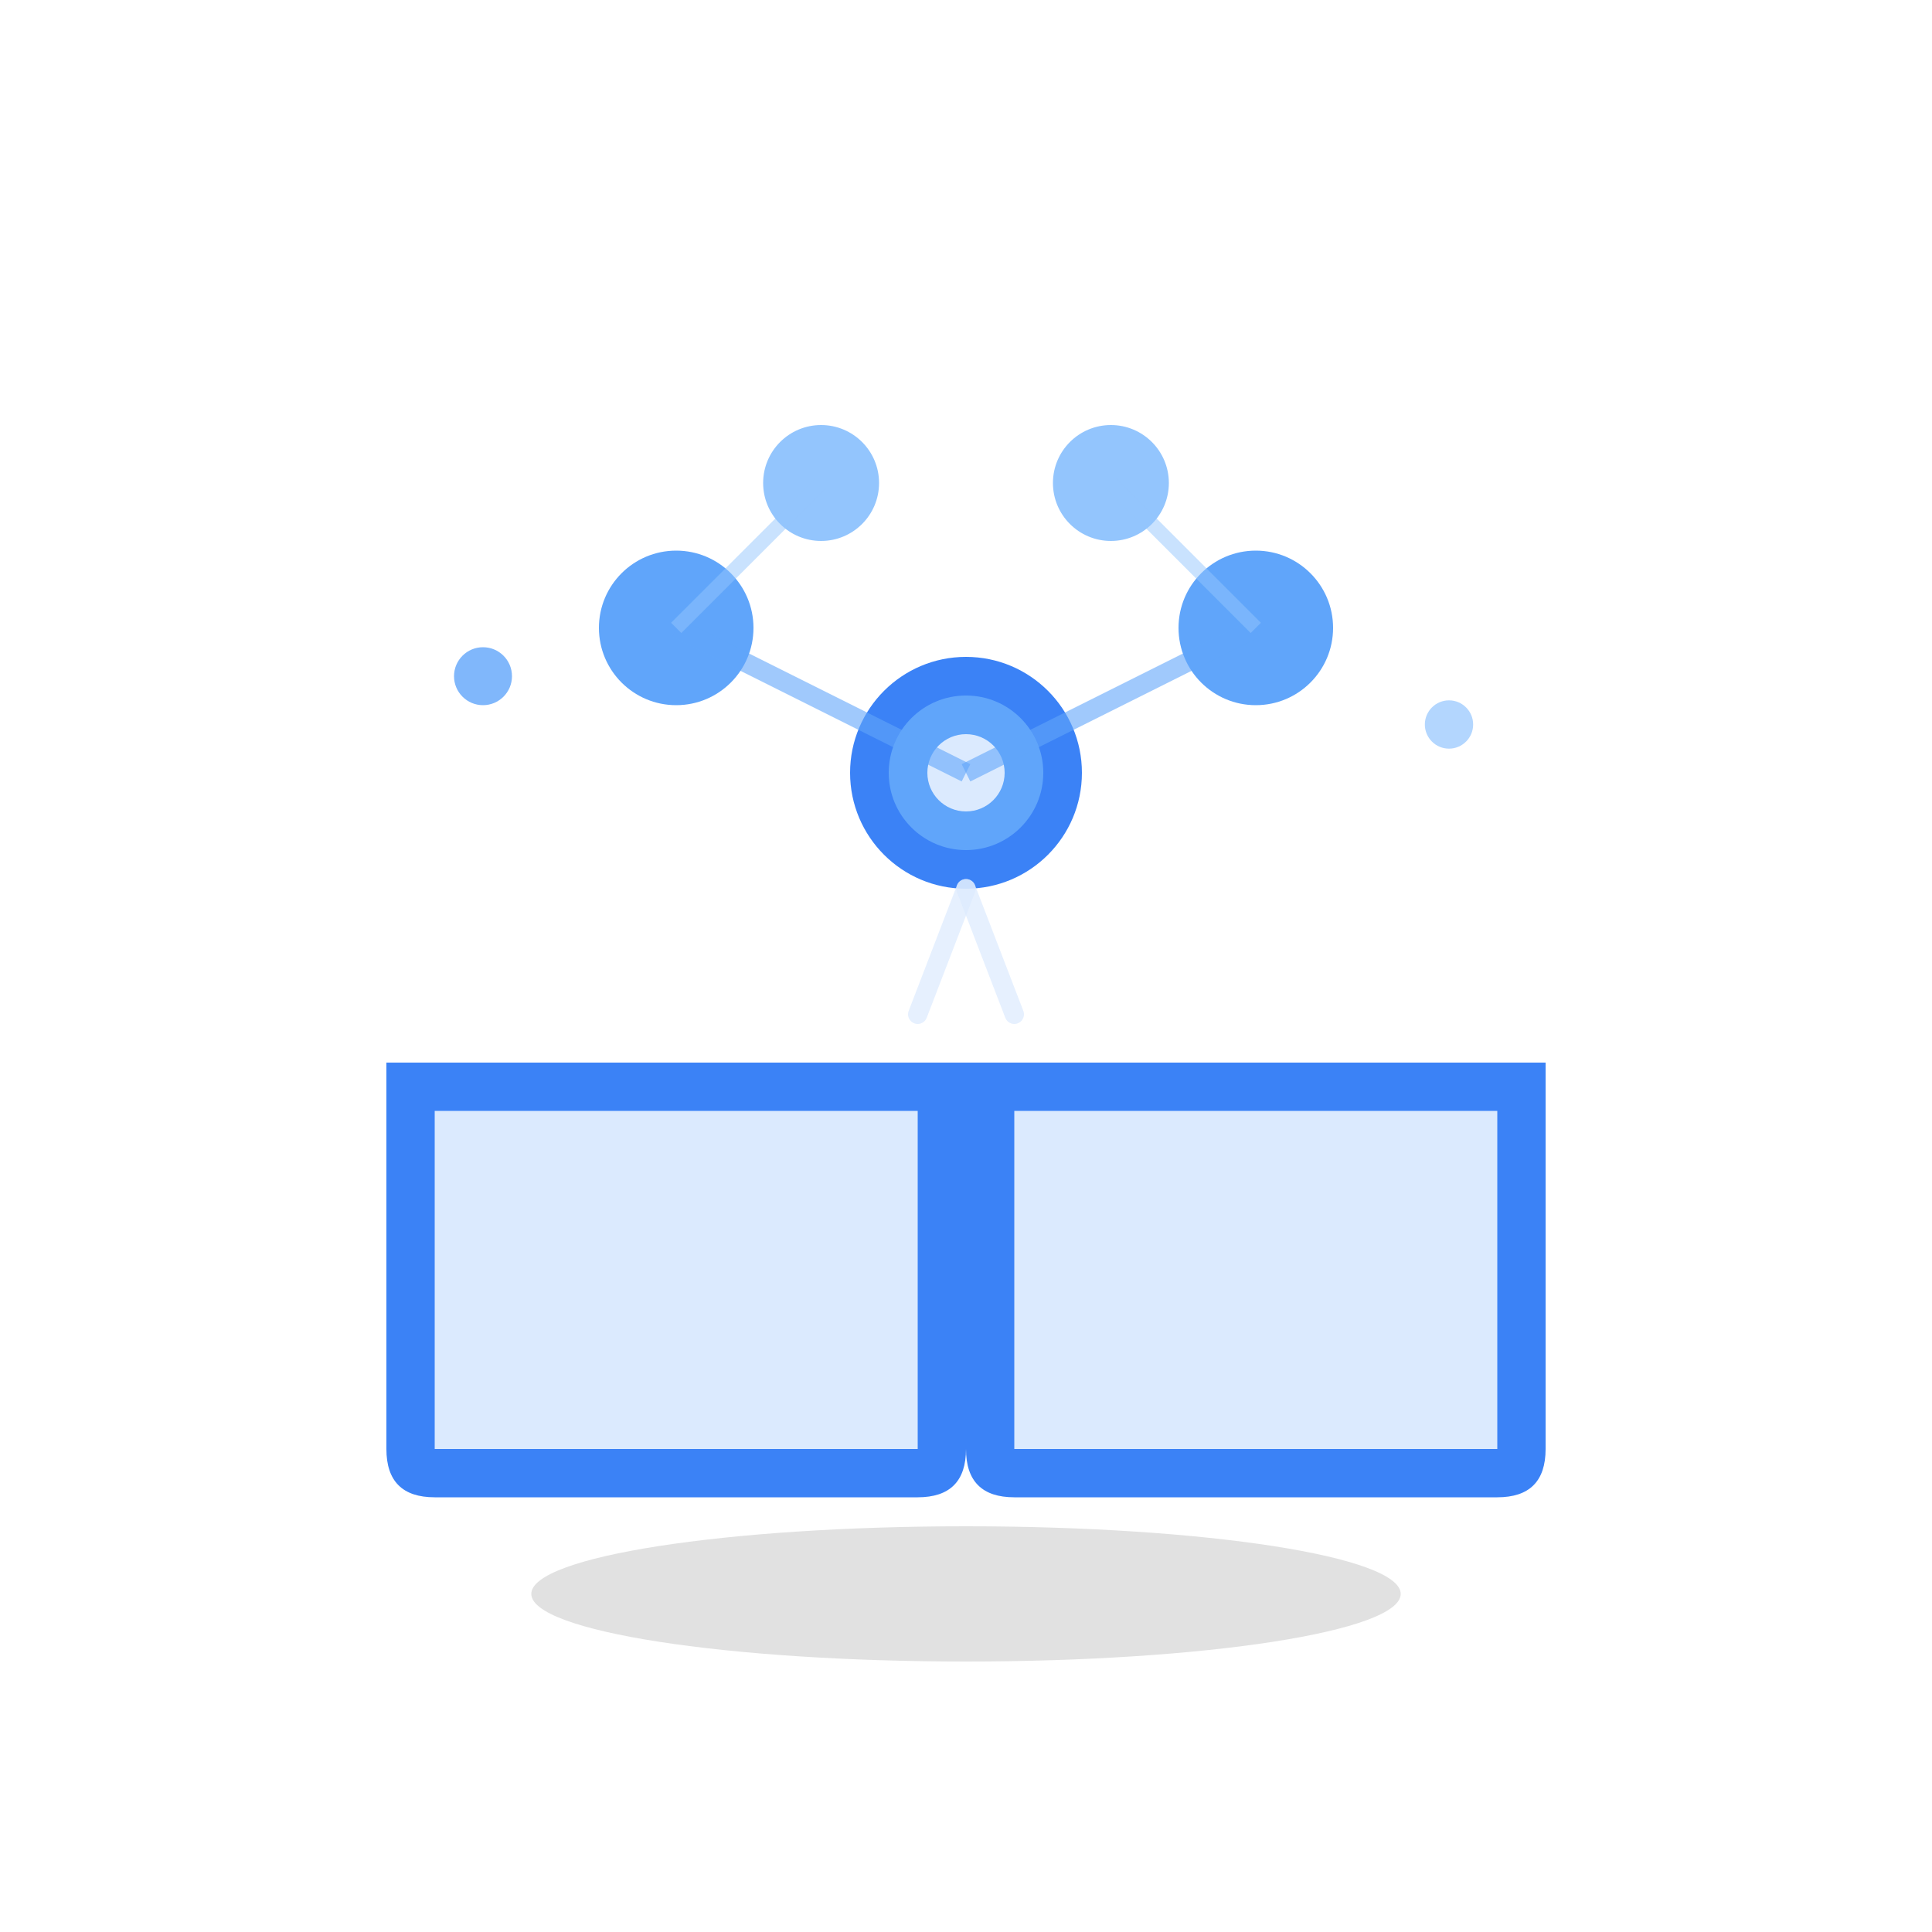
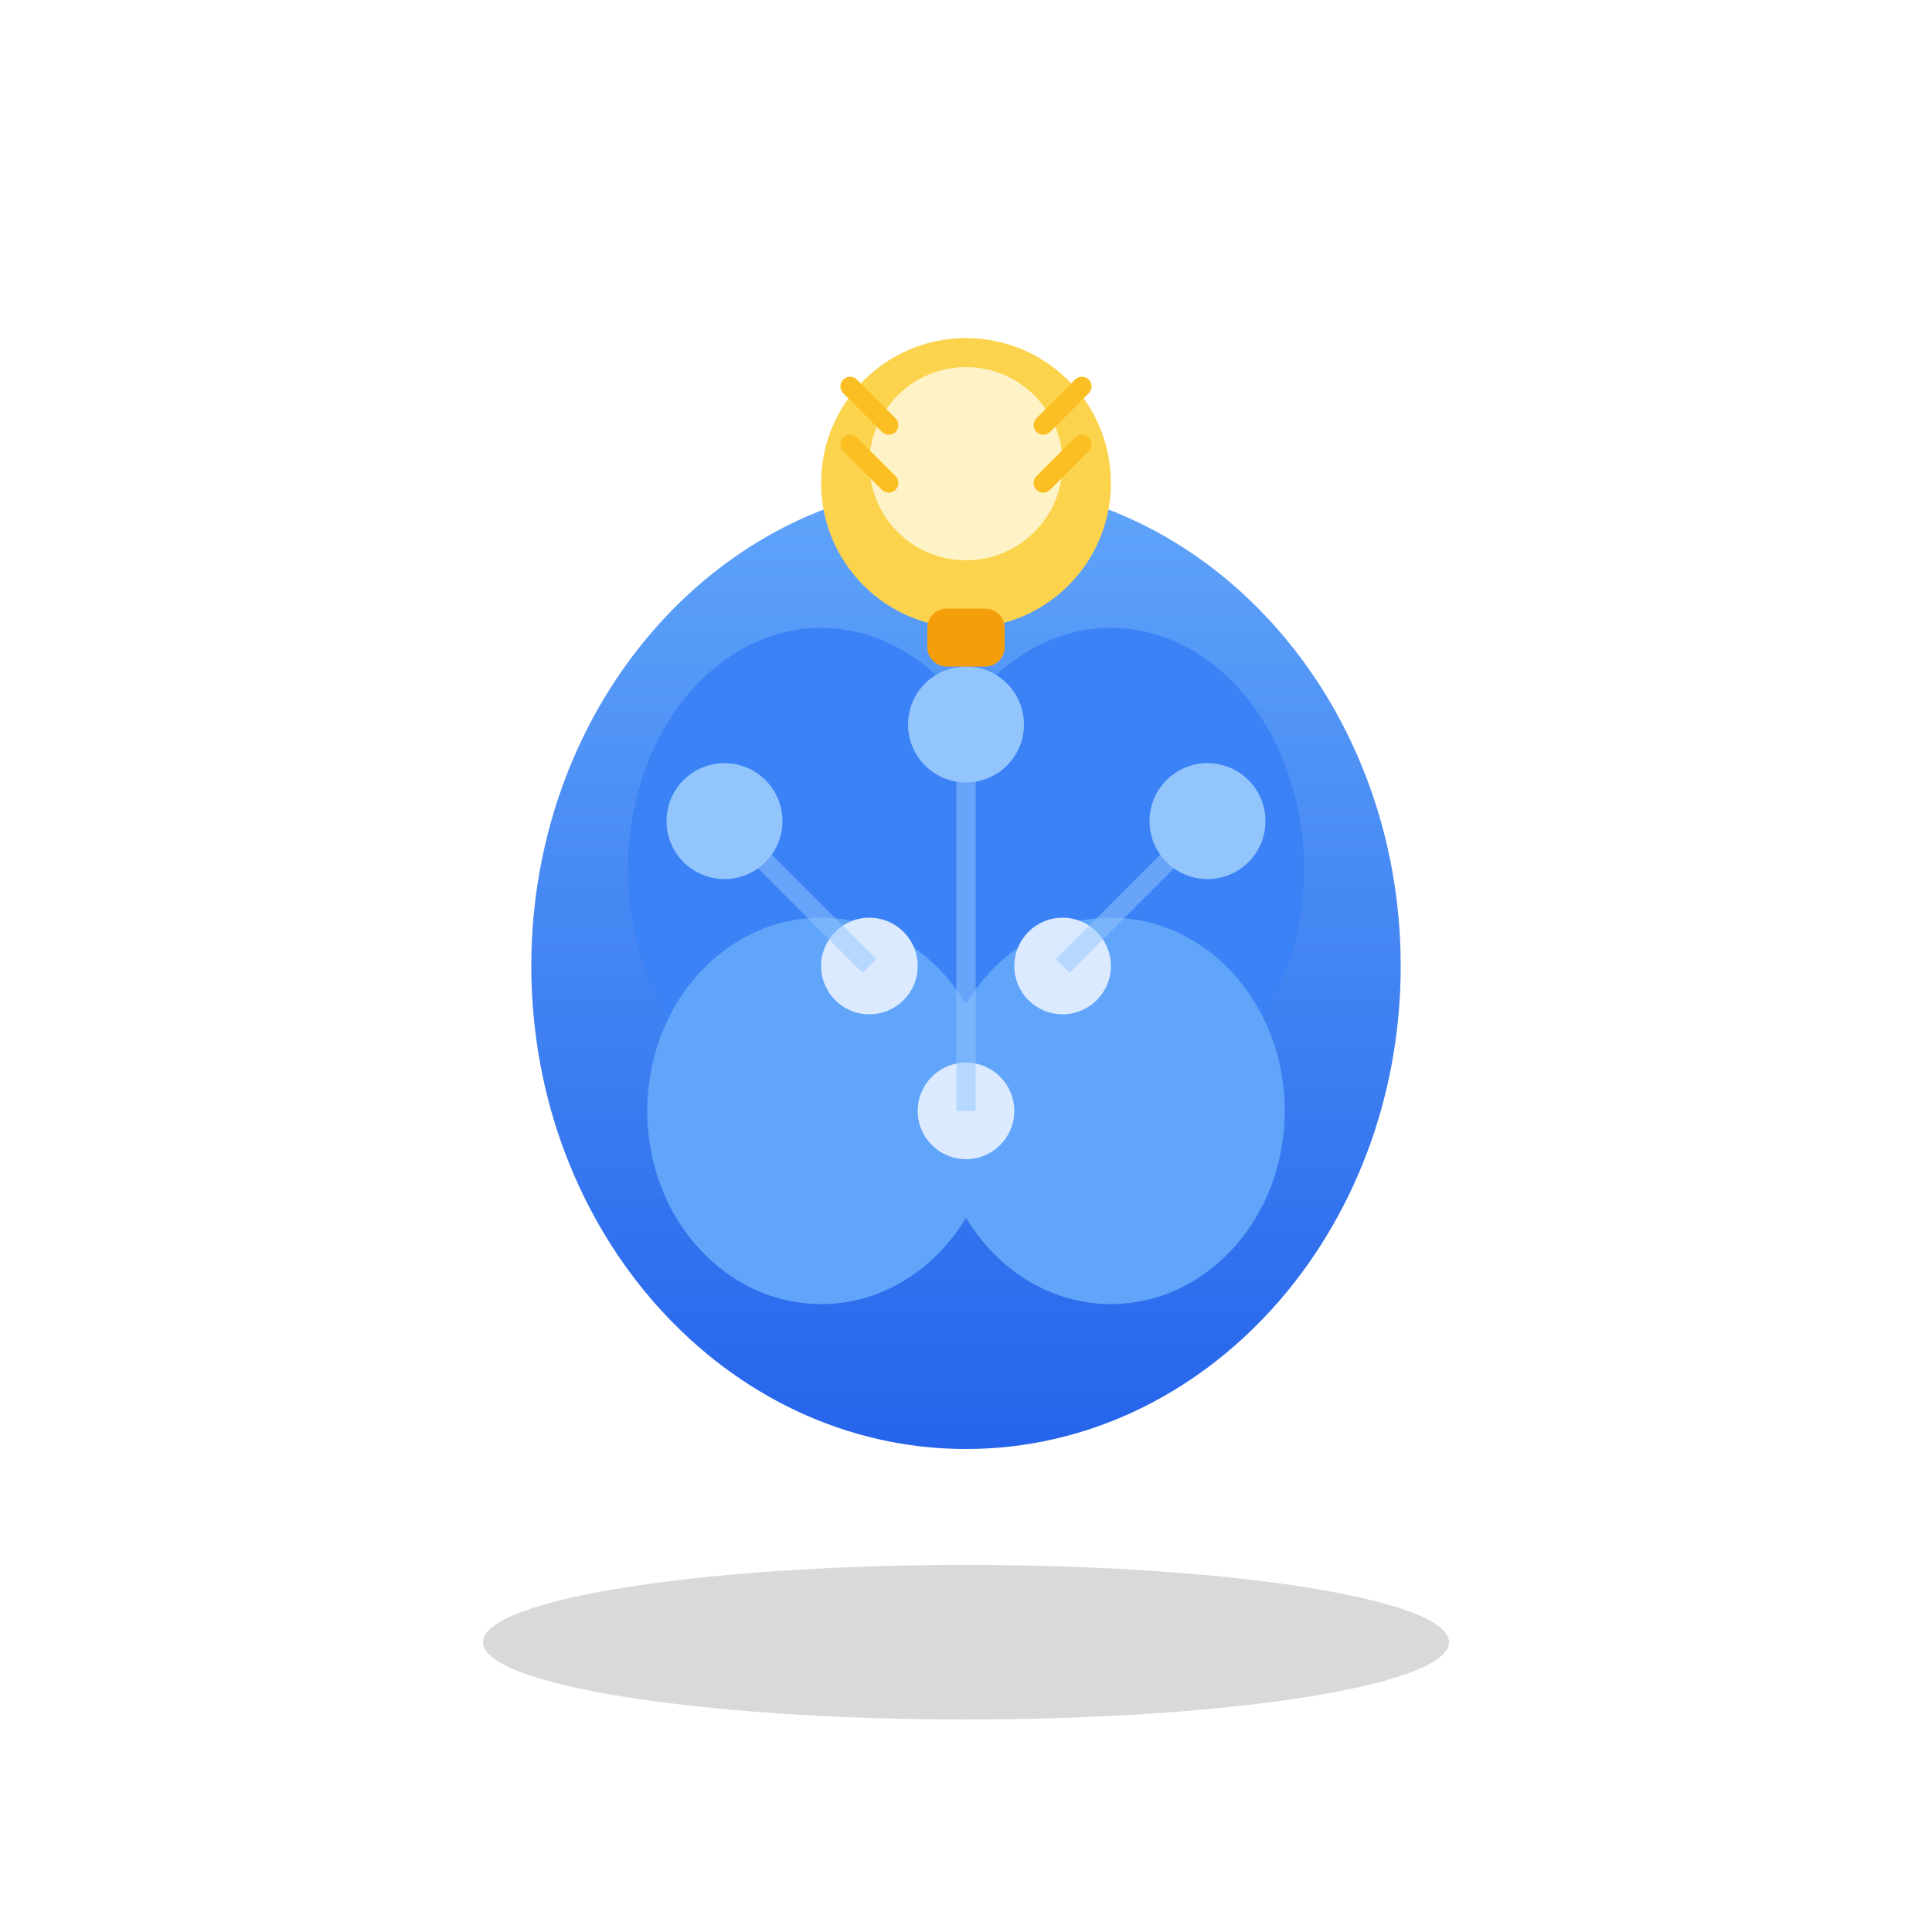
<svg xmlns="http://www.w3.org/2000/svg" width="200" height="200" viewBox="0 0 200 200" fill="none">
-   <ellipse cx="100" cy="165" rx="45" ry="7" fill="#000000" opacity="0.12" />
-   <path d="M40 110 L40 150 Q40 155 45 155 L95 155 Q100 155 100 150 L100 110 Z" fill="#3B82F6" />
-   <path d="M160 110 L160 150 Q160 155 155 155 L105 155 Q100 155 100 150 L100 110 Z" fill="#3B82F6" />
-   <rect x="45" y="115" width="50" height="35" fill="#DBEAFE" />
-   <rect x="105" y="115" width="50" height="35" fill="#DBEAFE" />
-   <circle cx="100" cy="80" r="12" fill="#3B82F6" />
-   <circle cx="100" cy="80" r="8" fill="#60A5FA" />
-   <circle cx="100" cy="80" r="4" fill="#DBEAFE" />
-   <circle cx="70" cy="65" r="8" fill="#60A5FA" />
-   <circle cx="130" cy="65" r="8" fill="#60A5FA" />
-   <circle cx="85" cy="50" r="6" fill="#93C5FD" />
-   <circle cx="115" cy="50" r="6" fill="#93C5FD" />
-   <line x1="100" y1="80" x2="70" y2="65" stroke="#60A5FA" stroke-width="2" opacity="0.6" />
-   <line x1="100" y1="80" x2="130" y2="65" stroke="#60A5FA" stroke-width="2" opacity="0.6" />
-   <line x1="70" y1="65" x2="85" y2="50" stroke="#93C5FD" stroke-width="1.5" opacity="0.5" />
-   <line x1="130" y1="65" x2="115" y2="50" stroke="#93C5FD" stroke-width="1.5" opacity="0.5" />
-   <path d="M100 92 L95 105" stroke="#DBEAFE" stroke-width="2" stroke-linecap="round" opacity="0.7" />
-   <path d="M100 92 L105 105" stroke="#DBEAFE" stroke-width="2" stroke-linecap="round" opacity="0.7" />
-   <circle cx="50" cy="70" r="3" fill="#60A5FA" opacity="0.8" />
-   <circle cx="150" cy="75" r="2.5" fill="#93C5FD" opacity="0.7" />
+   <defs>
+     <linearGradient id="brainGrad" x1="0%" y1="0%" x2="0%" y2="100%">
+       <stop offset="0%" stop-color="#60A5FA" />
+       <stop offset="100%" stop-color="#2563EB" />
+     </linearGradient>
+   </defs>
+   <ellipse cx="100" cy="170" rx="50" ry="8" fill="#000000" opacity="0.15" />
+   <ellipse cx="100" cy="100" rx="45" ry="50" fill="url(#brainGrad)" />
+   <ellipse cx="85" cy="90" rx="20" ry="25" fill="#3B82F6" />
+   <ellipse cx="115" cy="90" rx="20" ry="25" fill="#3B82F6" />
+   <ellipse cx="85" cy="115" rx="18" ry="20" fill="#60A5FA" />
+   <ellipse cx="115" cy="115" rx="18" ry="20" fill="#60A5FA" />
+   <circle cx="75" cy="85" r="6" fill="#93C5FD" />
+   <circle cx="100" cy="75" r="6" fill="#93C5FD" />
+   <circle cx="125" cy="85" r="6" fill="#93C5FD" />
+   <circle cx="90" cy="100" r="5" fill="#DBEAFE" />
+   <circle cx="110" cy="100" r="5" fill="#DBEAFE" />
+   <circle cx="100" cy="115" r="5" fill="#DBEAFE" />
+   <line x1="75" y1="85" x2="90" y2="100" stroke="#93C5FD" stroke-width="2" opacity="0.5" />
+   <line x1="100" y1="75" x2="100" y2="115" stroke="#93C5FD" stroke-width="2" opacity="0.5" />
+   <line x1="125" y1="85" x2="110" y2="100" stroke="#93C5FD" stroke-width="2" opacity="0.5" />
+   <circle cx="100" cy="50" r="15" fill="#FCD34D" />
+   <circle cx="100" cy="48" r="10" fill="#FEF3C7" />
+   <rect x="96" y="63" width="8" height="6" rx="2" fill="#F59E0B" />
+   <path d="M92 50 L88 46 M108 50 L112 46 M92 44 L88 40 M108 44 L112 40" stroke="#FBBF24" stroke-width="2" stroke-linecap="round" />
</svg>
